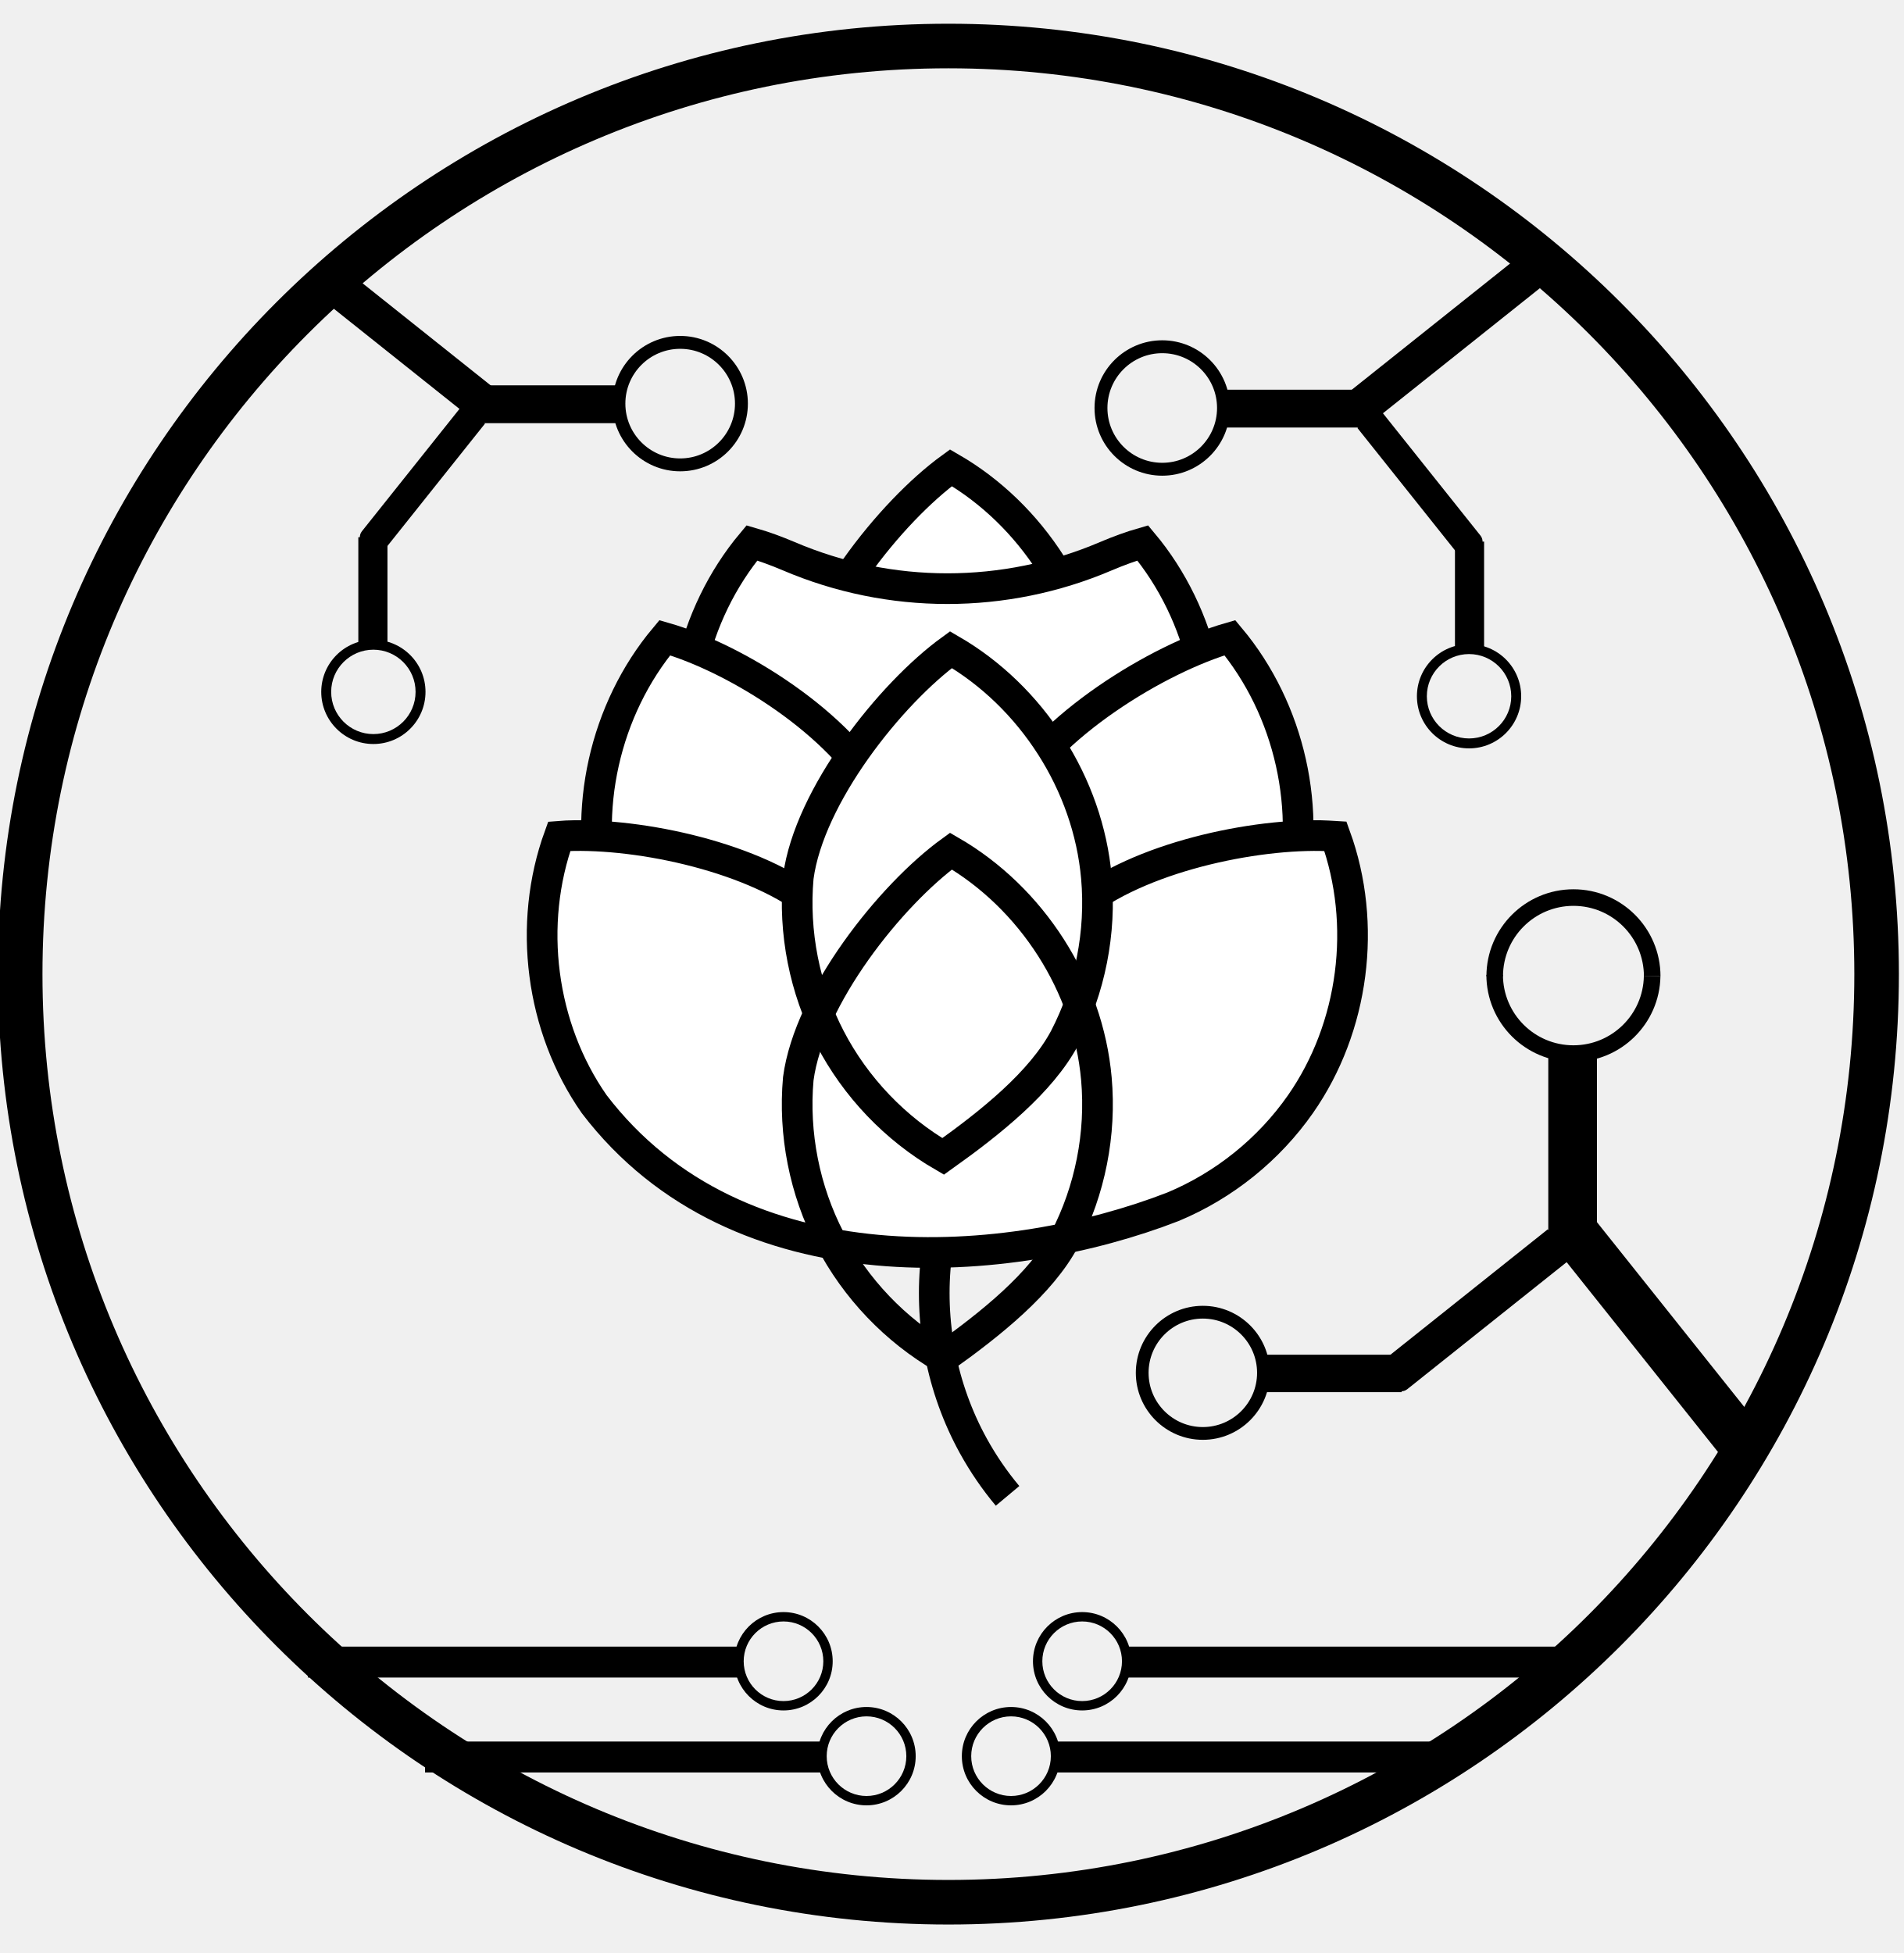
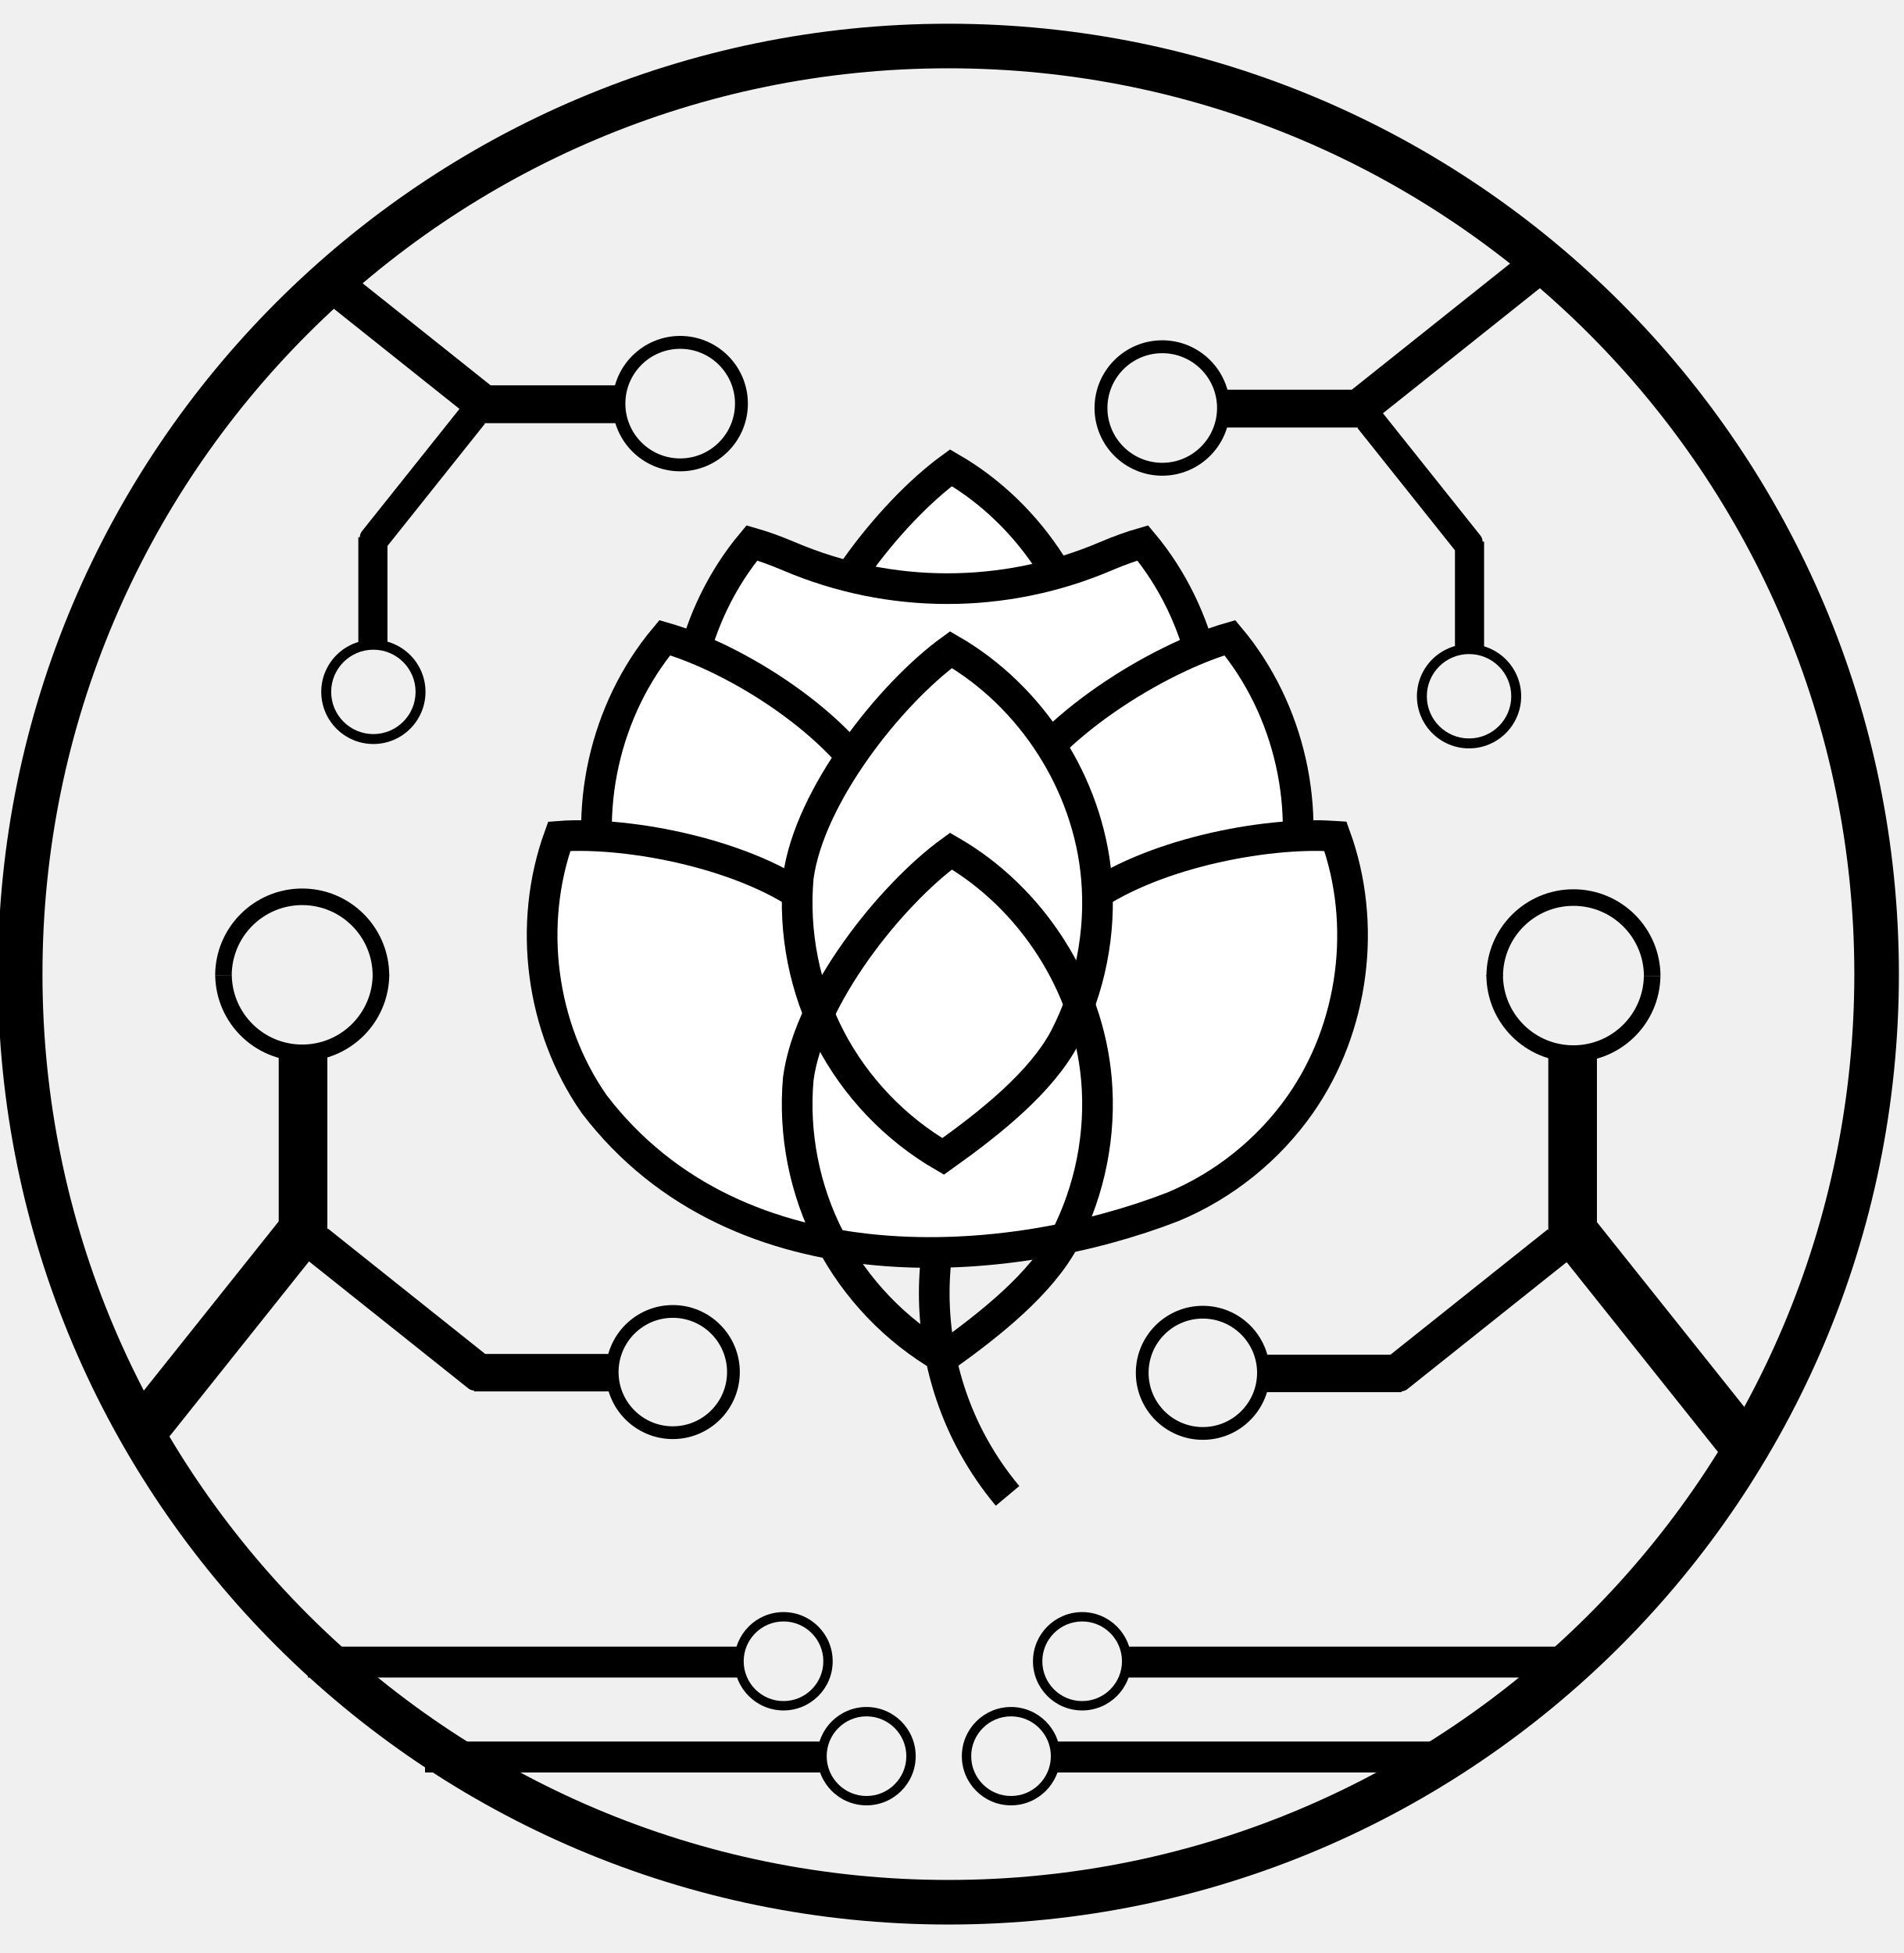
<svg xmlns="http://www.w3.org/2000/svg" xml:space="preserve" width="42.249mm" height="43.349mm" version="1.1" style="shape-rendering:geometricPrecision; text-rendering:geometricPrecision; image-rendering:optimizeQuality; fill-rule:evenodd; clip-rule:evenodd" viewBox="0 0 4225 4335" id="svg10">
  <defs id="defs4">
    <style type="text/css" id="style2">
   
    .fil0 {fill:#1D1819}
   
  </style>
    <clipPath id="_clip1">
      <path d="m 328.068,496.814 c 10.613,0 19.23,8.617 19.23,19.231 0,10.613 -8.617,19.23 -19.23,19.23 -10.614,0 -19.231,-8.617 -19.231,-19.23 0,-10.614 8.617,-19.231 19.231,-19.231 z m 0,3.662 c 8.592,0 15.568,6.976 15.568,15.569 0,8.592 -6.976,15.568 -15.568,15.568 -8.593,0 -15.569,-6.976 -15.569,-15.568 0,-8.593 6.976,-15.569 15.569,-15.569 z" id="path174" />
    </clipPath>
  </defs>
-   <g id="g1267">
+   <g id="g1219">
    <g transform="matrix(8.054709,0,0,8.054709,-2009.979,-2032.677)" id="Ebene4" style="clip-rule:evenodd;fill:#000000;fill-opacity:1;fill-rule:evenodd;image-rendering:optimizeQuality;shape-rendering:geometricPrecision;text-rendering:geometricPrecision">
      <g style="fill:#000000;fill-opacity:1" transform="translate(0,1)" id="g118">
        <g style="fill:#000000;fill-opacity:1" transform="matrix(0,0.704735,-0.704735,0,829.105,477.958)" id="g112">
          <path d="m 328.068,496.814 c 10.613,0 19.23,8.617 19.23,19.231 0,10.613 -8.617,19.23 -19.23,19.23 -10.614,0 -19.231,-8.617 -19.231,-19.23 0,-10.614 8.617,-19.231 19.231,-19.231 z m 0,3.662 c 8.592,0 15.568,6.976 15.568,15.569 0,8.592 -6.976,15.568 -15.568,15.568 -8.593,0 -15.569,-6.976 -15.569,-15.568 0,-8.593 6.976,-15.569 15.569,-15.569 z" style="fill:#000000;fill-opacity:1" id="path110" />
        </g>
        <g style="fill:#000000;fill-opacity:1" transform="matrix(0,0.63567,-2.30262,0,1710.18,493.902)" id="g116">
          <rect x="332.281" y="545.653" width="13.406" height="51.841" style="fill:#000000;fill-opacity:1" id="rect114" />
        </g>
      </g>
      <g style="fill:#000000;fill-opacity:1" transform="matrix(-1,0,0,1,1013.15,1)" id="g131">
        <g style="fill:#000000;fill-opacity:1" id="Ebene41">
          <g style="fill:#000000;fill-opacity:1" id="g128">
            <g style="fill:#000000;fill-opacity:1" transform="matrix(0,0.704735,-0.704735,0,829.105,477.958)" id="g122">
              <path d="m 328.068,496.814 c 10.613,0 19.23,8.617 19.23,19.231 0,10.613 -8.617,19.23 -19.23,19.23 -10.614,0 -19.231,-8.617 -19.231,-19.23 0,-10.614 8.617,-19.231 19.231,-19.231 z m 0,3.662 c 8.592,0 15.568,6.976 15.568,15.569 0,8.592 -6.976,15.568 -15.568,15.568 -8.593,0 -15.569,-6.976 -15.569,-15.568 0,-8.593 6.976,-15.569 15.569,-15.569 z" style="fill:#000000;fill-opacity:1" id="path120" />
            </g>
            <g style="fill:#000000;fill-opacity:1" transform="matrix(0,0.63567,-2.30262,0,1710.18,493.902)" id="g126">
              <rect x="332.281" y="545.653" width="13.406" height="51.841" style="fill:#000000;fill-opacity:1" id="rect124" />
            </g>
          </g>
        </g>
      </g>
    </g>
    <g id="Ebene42" transform="matrix(8.054709,0,0,8.054709,-1825.765,-1822.006)" style="clip-rule:evenodd;fill:#000000;fill-opacity:1;fill-rule:evenodd;stroke:none;stroke-opacity:1;image-rendering:optimizeQuality;shape-rendering:geometricPrecision;text-rendering:geometricPrecision">
      <g style="fill:#000000;fill-opacity:1;stroke:none;stroke-opacity:1" transform="translate(0,1)" id="g142">
        <g style="fill:#000000;fill-opacity:1;stroke:none;stroke-opacity:1" transform="matrix(0,0.704735,-0.704735,0,829.105,477.958)" id="g136">
          <path d="m 328.068,496.814 c 10.613,0 19.23,8.617 19.23,19.231 0,10.613 -8.617,19.23 -19.23,19.23 -10.614,0 -19.231,-8.617 -19.231,-19.23 0,-10.614 8.617,-19.231 19.231,-19.231 z m 0,3.662 c 8.592,0 15.568,6.976 15.568,15.569 0,8.592 -6.976,15.568 -15.568,15.568 -8.593,0 -15.569,-6.976 -15.569,-15.568 0,-8.593 6.976,-15.569 15.569,-15.569 z" style="fill:#000000;fill-opacity:1;stroke:none;stroke-opacity:1" id="path134" />
        </g>
        <g style="fill:#000000;fill-opacity:1;stroke:none;stroke-opacity:1" transform="matrix(0,0.63567,-2.12105,0,1611.1,493.902)" id="g140">
          <rect x="332.281" y="545.653" width="13.406" height="51.841" style="fill:#000000;fill-opacity:1;stroke:none;stroke-opacity:1" id="rect138" />
        </g>
      </g>
      <g style="fill:#000000;fill-opacity:1;stroke:none;stroke-opacity:1" transform="matrix(-1,0,0,1,970.681,1)" id="g152">
        <g style="fill:#000000;fill-opacity:1;stroke:none;stroke-opacity:1" transform="matrix(0,0.704735,-0.704735,0,829.105,477.958)" id="g146">
          <path d="m 328.068,496.814 c 10.613,0 19.23,8.617 19.23,19.231 0,10.613 -8.617,19.23 -19.23,19.23 -10.614,0 -19.231,-8.617 -19.231,-19.23 0,-10.614 8.617,-19.231 19.231,-19.231 z m 0,3.662 c 8.592,0 15.568,6.976 15.568,15.569 0,8.592 -6.976,15.568 -15.568,15.568 -8.593,0 -15.569,-6.976 -15.569,-15.568 0,-8.593 6.976,-15.569 15.569,-15.569 z" style="fill:#000000;fill-opacity:1;stroke:none;stroke-opacity:1" id="path144" />
        </g>
        <g style="fill:#000000;fill-opacity:1;stroke:none;stroke-opacity:1" transform="matrix(0,0.63567,-2.12105,0,1611.1,493.902)" id="g150">
          <rect x="332.281" y="545.653" width="13.406" height="51.841" style="fill:#000000;fill-opacity:1;stroke:none;stroke-opacity:1" id="rect148" />
        </g>
      </g>
    </g>
    <g style="clip-rule:evenodd;fill:#000000;fill-opacity:0;fill-rule:evenodd;image-rendering:optimizeQuality;shape-rendering:geometricPrecision;text-rendering:geometricPrecision" transform="matrix(8.054709,0,0,8.054709,-2009.979,-2024.622)" id="g194">
      <g style="fill:#000000;fill-opacity:0" id="Ebene3">
        <g style="fill:#000000;fill-opacity:0" transform="matrix(1.24702,0,0,1.24702,-76.2895,-122.724)" id="g157">
          <path d="m 308.884,514.703 c -0.031,0.447 -0.047,0.894 -0.047,1.342 0,10.613 8.617,19.23 19.231,19.23 10.613,0 19.23,-8.617 19.23,-19.23 0,-0.336 -0.009,-0.672 -0.027,-1.007 l -3.656,0.192 c 0.014,0.271 0.021,0.543 0.021,0.815 0,8.592 -6.976,15.568 -15.568,15.568 -8.593,0 -15.569,-6.976 -15.569,-15.568 0,-0.363 0.013,-0.725 0.038,-1.086 z" style="fill:#000000;fill-opacity:0" id="path155" />
        </g>
        <g style="fill:#000000;fill-opacity:0" transform="matrix(1.24702,0,0,1.24702,-76.2895,-123.107)" id="g161">
          <path d="m 347.298,516.045 c 0,-10.621 -8.61,-19.231 -19.23,-19.231 -10.621,0 -19.231,8.61 -19.231,19.231 h 3.662 c 0,-8.599 6.97,-15.569 15.569,-15.569 8.598,0 15.568,6.97 15.568,15.569 z" style="fill:#000000;fill-opacity:0" id="path159" />
        </g>
        <g style="fill:#000000;fill-opacity:0" transform="matrix(0.99959,0,0,0.940093,-5.80677,30.2535)" id="g165">
          <rect x="332.281" y="545.653" width="13.406" height="51.841" style="fill:#000000;fill-opacity:0" id="rect163" />
        </g>
        <g style="fill:#000000;fill-opacity:0" transform="matrix(-0.781939,-0.623355,0.942581,-1.18238,37.4396,1504.89)" id="g169">
          <path d="m 345.687,545.653 h -13.406 c 0,0 0,41.121 0,50.116 0,0.457 0.275,0.896 0.764,1.219 0.489,0.323 1.152,0.505 1.844,0.505 2.166,0 5.257,0 7.577,0 0.855,0 1.674,-0.224 2.278,-0.624 0.604,-0.399 0.943,-0.941 0.943,-1.506 0,-9.757 0,-49.71 0,-49.71 z" style="fill:#000000;fill-opacity:0" id="path167" />
        </g>
      </g>
      <g style="fill:#000000;fill-opacity:0" id="Ebene31" transform="matrix(0,0.769912,-0.769912,0,835.897,373.224)">
        <g style="fill:#000000;fill-opacity:0" transform="matrix(1.24702,0,0,1.24702,-76.2895,-122.724)" id="g183">
          <path d="m 328.068,496.814 c 10.613,0 19.23,8.617 19.23,19.231 0,10.613 -8.617,19.23 -19.23,19.23 -10.614,0 -19.231,-8.617 -19.231,-19.23 0,-10.614 8.617,-19.231 19.231,-19.231 z m 0,3.662 c 8.592,0 15.568,6.976 15.568,15.569 0,8.592 -6.976,15.568 -15.568,15.568 -8.593,0 -15.569,-6.976 -15.569,-15.568 0,-8.593 6.976,-15.569 15.569,-15.569 z" style="fill:#000000;fill-opacity:0" id="path172" />
          <clipPath id="clipPath1251">
            <path d="m 328.068,496.814 c 10.613,0 19.23,8.617 19.23,19.231 0,10.613 -8.617,19.23 -19.23,19.23 -10.614,0 -19.231,-8.617 -19.231,-19.23 0,-10.614 8.617,-19.231 19.231,-19.231 z m 0,3.662 c 8.592,0 15.568,6.976 15.568,15.569 0,8.592 -6.976,15.568 -15.568,15.568 -8.593,0 -15.569,-6.976 -15.569,-15.568 0,-8.593 6.976,-15.569 15.569,-15.569 z" id="path1249" />
          </clipPath>
          <g style="fill:#000000;fill-opacity:0" clip-path="url(#_clip1)" id="g181">
            <g style="fill:#000000;fill-opacity:0" transform="matrix(0,-1.04156,1.04156,0,-378.597,925.656)" id="g179">
              <path d="m 469.2,306.9 c 144.549,0 261.904,117.355 261.904,261.904 0,144.549 -117.355,261.904 -261.904,261.904 -144.548,0 -261.903,-117.355 -261.903,-261.904 C 207.297,424.255 324.652,306.9 469.2,306.9 Z m 0,24.714 c 130.909,0 237.191,106.281 237.191,237.19 0,130.909 -106.282,237.191 -237.191,237.191 -130.908,0 -237.19,-106.282 -237.19,-237.191 0,-130.909 106.282,-237.19 237.19,-237.19 z" style="fill:#000000;fill-opacity:0" id="path177" />
            </g>
          </g>
        </g>
        <g style="fill:#000000;fill-opacity:0" transform="matrix(0.99959,0,0,0.940093,-5.80677,30.2535)" id="g187">
          <rect x="332.281" y="545.653" width="13.406" height="51.841" style="fill:#000000;fill-opacity:0" id="rect185" />
        </g>
        <g style="fill:#000000;fill-opacity:0" transform="matrix(-0.781939,-0.623355,0.942581,-1.18238,37.4396,1504.89)" id="g191">
          <path d="m 345.687,545.653 h -13.406 c 0,0 0,39.657 0,49.6 0,0.594 0.357,1.164 0.992,1.584 0.635,0.42 1.497,0.656 2.395,0.656 1.772,0 3.958,0 5.836,0 1.109,0 2.173,-0.291 2.958,-0.81 0.785,-0.519 1.225,-1.223 1.225,-1.957 0,-10.739 0,-49.073 0,-49.073 z" style="fill:#000000;fill-opacity:0" id="path189" />
        </g>
      </g>
    </g>
    <g transform="matrix(0,6.266048,6.266048,0,-683.8356,-1179.844)" id="g222" style="clip-rule:evenodd;fill:#000000;fill-opacity:1;fill-rule:evenodd;image-rendering:optimizeQuality;shape-rendering:geometricPrecision;text-rendering:geometricPrecision">
      <g style="fill:#000000;fill-opacity:1" id="Ebene32">
        <g style="fill:#000000;fill-opacity:1" transform="matrix(1.24702,0,0,1.24702,-76.2895,-122.724)" id="g198">
          <path d="m 328.068,496.814 c 10.613,0 19.23,8.617 19.23,19.231 0,10.613 -8.617,19.23 -19.23,19.23 -10.614,0 -19.231,-8.617 -19.231,-19.23 0,-10.614 8.617,-19.231 19.231,-19.231 z m 0,3.662 c 8.592,0 15.568,6.976 15.568,15.569 0,8.592 -6.976,15.568 -15.568,15.568 -8.593,0 -15.569,-6.976 -15.569,-15.568 0,-8.593 6.976,-15.569 15.569,-15.569 z" style="fill:#000000;fill-opacity:1" id="path196" />
        </g>
        <g style="fill:#000000;fill-opacity:1" transform="matrix(0.99959,0,0,0.940093,-5.80677,30.2535)" id="g202">
          <rect x="332.281" y="545.653" width="13.406" height="51.841" style="fill:#000000;fill-opacity:1" id="rect200" />
        </g>
        <g style="fill:#000000;fill-opacity:1" transform="matrix(-0.781939,-0.623355,0.988888,-1.24047,9.77151,1539.6)" id="g206">
          <path d="m 345.687,545.653 h -13.406 c 0,0 0,40 0,49.727 0,0.561 0.353,1.098 0.982,1.494 0.628,0.396 1.481,0.619 2.37,0.619 1.792,0 4.015,0 5.914,0 1.098,0 2.151,-0.275 2.928,-0.764 0.776,-0.49 1.212,-1.154 1.212,-1.846 0,-10.518 0,-49.23 0,-49.23 z" style="fill:#000000;fill-opacity:1" id="path204" />
        </g>
      </g>
      <g style="fill:#000000;fill-opacity:1" id="Ebene33" transform="matrix(0,0.769912,-0.769912,0,835.897,373.224)">
        <g style="fill:#000000;fill-opacity:1" transform="matrix(1.24702,0,0,1.24702,-76.2895,-122.724)" id="g211">
          <path d="m 328.068,496.814 c 10.613,0 19.23,8.617 19.23,19.231 0,10.613 -8.617,19.23 -19.23,19.23 -10.614,0 -19.231,-8.617 -19.231,-19.23 0,-10.614 8.617,-19.231 19.231,-19.231 z m 0,3.662 c 8.592,0 15.568,6.976 15.568,15.569 0,8.592 -6.976,15.568 -15.568,15.568 -8.593,0 -15.569,-6.976 -15.569,-15.568 0,-8.593 6.976,-15.569 15.569,-15.569 z" style="fill:#000000;fill-opacity:1" id="path209" />
        </g>
        <g style="fill:#000000;fill-opacity:1" transform="matrix(0.99959,0,0,0.940093,-5.80677,30.2535)" id="g215">
          <rect x="332.281" y="545.653" width="13.406" height="51.841" style="fill:#000000;fill-opacity:1" id="rect213" />
        </g>
        <g style="fill:#000000;fill-opacity:1" transform="matrix(-0.781939,-0.623355,0.942581,-1.18238,37.4396,1504.89)" id="g219">
          <path d="m 345.687,545.653 h -13.406 c 0,0 0,38.069 0,48.961 0,1.59 1.949,2.879 4.354,2.879 1.172,0 2.454,0 3.675,0 1.426,0 2.794,-0.375 3.802,-1.042 1.009,-0.667 1.575,-1.571 1.575,-2.514 0,-11.705 0,-48.284 0,-48.284 z" style="fill:#000000;fill-opacity:1" id="path217" />
        </g>
      </g>
    </g>
    <g style="clip-rule:evenodd;display:inline;fill:#000000;fill-opacity:1;fill-rule:evenodd;image-rendering:optimizeQuality;shape-rendering:geometricPrecision;text-rendering:geometricPrecision" transform="matrix(0,6.266048,-6.266048,0,4772.916,-1189.542)" id="g250">
      <g style="fill:#000000;fill-opacity:1" id="Ebene34">
        <g style="fill:#000000;fill-opacity:1" transform="matrix(1.24702,0,0,1.24702,-76.2895,-122.724)" id="g226">
          <path d="m 328.068,496.814 c 10.613,0 19.23,8.617 19.23,19.231 0,10.613 -8.617,19.23 -19.23,19.23 -10.614,0 -19.231,-8.617 -19.231,-19.23 0,-10.614 8.617,-19.231 19.231,-19.231 z m 0,3.662 c 8.592,0 15.568,6.976 15.568,15.569 0,8.592 -6.976,15.568 -15.568,15.568 -8.593,0 -15.569,-6.976 -15.569,-15.568 0,-8.593 6.976,-15.569 15.569,-15.569 z" style="fill:#000000;fill-opacity:1" id="path224" />
        </g>
        <g style="fill:#000000;fill-opacity:1" transform="matrix(0.99959,0,0,0.940093,-5.80677,30.2535)" id="g230">
          <rect x="332.281" y="545.653" width="13.406" height="51.841" style="fill:#000000;fill-opacity:1" id="rect228" />
        </g>
        <g style="fill:#000000;fill-opacity:1" transform="matrix(-0.781939,-0.623355,0.942581,-1.18238,37.4396,1504.89)" id="g234">
          <path d="m 345.687,545.653 h -13.406 c 0,0 0,39.719 0,49.623 0,0.588 0.353,1.152 0.982,1.568 0.628,0.416 1.481,0.649 2.37,0.649 1.792,0 4.015,0 5.914,0 2.287,0 4.14,-1.226 4.14,-2.738 0,-10.7 0,-49.102 0,-49.102 z" style="fill:#000000;fill-opacity:1" id="path232" />
        </g>
      </g>
      <g style="fill:#000000;fill-opacity:1" id="Ebene35" transform="matrix(0,0.769912,-0.769912,0,835.897,373.224)">
        <g style="fill:#000000;fill-opacity:1" transform="matrix(1.24702,0,0,1.24702,-76.2895,-122.724)" id="g239">
          <path d="m 328.068,496.814 c 10.613,0 19.23,8.617 19.23,19.231 0,10.613 -8.617,19.23 -19.23,19.23 -10.614,0 -19.231,-8.617 -19.231,-19.23 0,-10.614 8.617,-19.231 19.231,-19.231 z m 0,3.662 c 8.592,0 15.568,6.976 15.568,15.569 0,8.592 -6.976,15.568 -15.568,15.568 -8.593,0 -15.569,-6.976 -15.569,-15.568 0,-8.593 6.976,-15.569 15.569,-15.569 z" style="fill:#000000;fill-opacity:1" id="path237" />
        </g>
        <g style="fill:#000000;fill-opacity:1" transform="matrix(0.99959,0,0,0.940093,-5.80677,30.2535)" id="g243">
          <rect x="332.281" y="545.653" width="13.406" height="51.841" style="fill:#000000;fill-opacity:1" id="rect241" />
        </g>
        <g style="fill:#000000;fill-opacity:1" transform="matrix(-0.781939,-0.623355,0.942581,-1.18238,37.4396,1504.89)" id="g247">
          <path d="m 345.687,545.653 h -13.406 c 0,0 0,38.069 0,48.961 0,1.59 1.949,2.879 4.354,2.879 1.172,0 2.454,0 3.675,0 1.426,0 2.794,-0.375 3.802,-1.042 1.009,-0.667 1.575,-1.571 1.575,-2.514 0,-11.705 0,-48.284 0,-48.284 z" style="fill:#000000;fill-opacity:1" id="path245" />
        </g>
      </g>
    </g>
    <g transform="matrix(8.054709,0,0,8.054709,-2009.979,-2032.677)" id="g284" style="clip-rule:evenodd;fill:#000000;fill-opacity:1;fill-rule:evenodd;image-rendering:optimizeQuality;shape-rendering:geometricPrecision;text-rendering:geometricPrecision">
      <g style="fill:#000000;fill-opacity:1" id="g282">
        <g style="fill:#000000;fill-opacity:1" id="Ebene36" transform="matrix(-1,0,0,1,1015.9,1.20749)">
          <g style="fill:#000000;fill-opacity:1" transform="matrix(1.24702,0,0,1.24702,-76.2895,-123.724)" id="g254">
            <path d="m 308.84,516.38 c 0.183,10.488 8.738,18.895 19.228,18.895 10.62,0 19.23,-8.61 19.23,-19.23 h -3.662 c 0,8.598 -6.97,15.568 -15.568,15.568 -8.493,0 -15.418,-6.806 -15.566,-15.297 z" style="fill:#000000;fill-opacity:1" id="path252" />
          </g>
          <g style="fill:#000000;fill-opacity:1" transform="matrix(1.24702,0,0,1.24702,-76.3014,-123.324)" id="g258">
            <path d="m 347.298,516.045 c 0,-10.621 -8.61,-19.231 -19.23,-19.231 -10.621,0 -19.231,8.61 -19.231,19.231 h 3.662 c 0,-8.599 6.97,-15.569 15.569,-15.569 8.598,0 15.568,6.97 15.568,15.569 z" style="fill:#000000;fill-opacity:1" id="path256" />
          </g>
          <g style="fill:#000000;fill-opacity:1" transform="matrix(0.99959,0,0,0.964531,-5.80677,15.6523)" id="g262">
            <rect x="332.281" y="545.653" width="13.406" height="51.841" style="fill:#000000;fill-opacity:1" id="rect260" />
          </g>
          <g style="fill:#000000;fill-opacity:1" transform="matrix(-0.781939,-0.623355,0.942581,-1.18238,37.4396,1504.89)" id="g266">
            <path d="m 345.687,545.653 h -13.406 c 0,0 0,41.121 0,50.116 0,0.457 0.275,0.896 0.764,1.219 0.489,0.323 1.152,0.505 1.844,0.505 2.166,0 5.257,0 7.577,0 0.855,0 1.674,-0.224 2.278,-0.624 0.604,-0.399 0.943,-0.941 0.943,-1.506 0,-9.757 0,-49.71 0,-49.71 z" style="fill:#000000;fill-opacity:1" id="path264" />
          </g>
        </g>
        <g style="fill:#000000;fill-opacity:1" id="Ebene37" transform="matrix(0,0.769912,0.769912,0,180.006,374.431)">
          <g style="fill:#000000;fill-opacity:1" transform="matrix(1.24702,0,0,1.24702,-76.2895,-122.724)" id="g271">
            <path d="m 328.068,496.814 c 10.613,0 19.23,8.617 19.23,19.231 0,10.613 -8.617,19.23 -19.23,19.23 -10.614,0 -19.231,-8.617 -19.231,-19.23 0,-10.614 8.617,-19.231 19.231,-19.231 z m 0,3.662 c 8.592,0 15.568,6.976 15.568,15.569 0,8.592 -6.976,15.568 -15.568,15.568 -8.593,0 -15.569,-6.976 -15.569,-15.568 0,-8.593 6.976,-15.569 15.569,-15.569 z" style="fill:#000000;fill-opacity:1" id="path269" />
          </g>
          <g style="fill:#000000;fill-opacity:1" transform="matrix(0.99959,0,0,0.940093,-5.80677,30.2535)" id="g275">
            <rect x="332.281" y="545.653" width="13.406" height="51.841" style="fill:#000000;fill-opacity:1" id="rect273" />
          </g>
          <g style="fill:#000000;fill-opacity:1" transform="matrix(-0.781939,-0.623355,0.942581,-1.18238,37.4396,1504.89)" id="g279">
            <path d="m 345.687,545.653 h -13.406 c 0,0 0,39.657 0,49.6 0,0.594 0.357,1.164 0.992,1.584 0.635,0.42 1.497,0.656 2.395,0.656 1.772,0 3.958,0 5.836,0 1.109,0 2.173,-0.291 2.958,-0.81 0.785,-0.519 1.225,-1.223 1.225,-1.957 0,-10.739 0,-49.073 0,-49.073 z" style="fill:#000000;fill-opacity:1" id="path277" />
          </g>
        </g>
      </g>
    </g>
    <path style="clip-rule:evenodd;fill:#b1b8e2;fill-rule:evenodd;stroke-width:8.055;image-rendering:optimizeQuality;shape-rendering:geometricPrecision;text-rendering:geometricPrecision" d="M 1972.084,248.692 Z" id="circle34" />
    <path style="clip-rule:evenodd;fill:none;fill-rule:evenodd;stroke-width:8.055;image-rendering:optimizeQuality;shape-rendering:geometricPrecision;text-rendering:geometricPrecision" d="m 307.474,2255.756 c 33.854,432.119 230.131,849.595 541.301,1151.34 311.178,301.746 734.485,485.079 1167.45,505.626 466.174,22.118 938.591,-145.846 1286.168,-457.282 347.577,-311.443 566.198,-762.66 595.187,-1228.456" id="path8601" />
    <path style="clip-rule:evenodd;display:inline;fill:#ffffff;fill-opacity:1;fill-rule:nonzero;stroke:#000000;stroke-width:68.062px;stroke-opacity:1;image-rendering:optimizeQuality;shape-rendering:geometricPrecision;text-rendering:geometricPrecision" d="m 1771.715,1543.534 c -10.882,122.335 13.87,247.61 70.43,356.622 56.56,109.004 144.743,201.384 251.025,262.93 h 18.695 c 106.878,-76.109 198.814,-164.96 251.025,-262.93 56.568,-109.012 81.32,-234.287 70.454,-356.622 -18.397,-206.917 -143.116,-401.302 -322.784,-505.256 -134.884,98.05 -314.802,324.903 -338.846,505.256 z" id="path290" />
    <path style="clip-rule:evenodd;display:inline;fill:#ffffff;fill-opacity:1;fill-rule:nonzero;stroke:#000000;stroke-width:68.062px;stroke-opacity:1;image-rendering:optimizeQuality;shape-rendering:geometricPrecision;text-rendering:geometricPrecision" d="m 1668.792,1205.092 c -133.281,159.145 -183.994,384.476 -130.502,585.207 31.623,118.67 97.736,227.916 188.166,311 82.577,74.208 199.362,126.266 325.821,161.231 l 17.567,-6.404 c 11.502,-13.758 22.368,-28.063 32.678,-42.73 10.31,14.659 21.16,28.973 32.67,42.73 l 17.576,6.404 c 126.467,-34.966 243.252,-87.023 325.821,-161.231 90.438,-83.084 156.551,-192.33 188.174,-311 53.483,-200.731 2.787,-426.062 -130.511,-585.207 -25.525,7.33 -53.25,17.342 -82.158,29.641 -224.581,95.835 -478.555,95.835 -703.136,0 -28.908,-12.3 -56.633,-22.311 -82.166,-29.641 z" id="path56-7" />
    <path style="clip-rule:evenodd;display:inline;fill:#ffffff;fill-opacity:1;fill-rule:nonzero;stroke:#000000;stroke-width:68.062px;stroke-opacity:1;image-rendering:optimizeQuality;shape-rendering:geometricPrecision;text-rendering:geometricPrecision" d="m 1475.342,1415.513 c -133.289,159.137 -184.002,384.451 -130.51,585.183 31.623,118.678 97.728,227.932 188.166,311.025 82.577,74.2 199.346,126.258 325.805,161.223 l 17.575,-6.396 c 78.823,-94.183 130.1,-211.154 145.968,-332.933 15.86,-121.787 -17.945,-253.425 -69.994,-364.661 -84.284,-161.247 -316.736,-307.432 -477.009,-353.44 z m 1254.368,0 c -160.281,46 -406.948,197.646 -491.233,358.902 -52.05,111.227 -71.639,237.421 -55.771,359.2 15.86,121.787 67.136,238.758 145.959,332.933 l 17.559,6.404 c 126.467,-34.965 243.252,-87.023 325.821,-161.223 90.438,-83.093 156.551,-192.355 188.174,-311.025 53.491,-200.731 2.787,-426.046 -130.51,-585.191 z" id="path56-5" />
    <path style="clip-rule:evenodd;display:inline;fill:#ffffff;fill-opacity:1;fill-rule:nonzero;stroke:#000000;stroke-width:68.062px;stroke-opacity:1;image-rendering:optimizeQuality;shape-rendering:geometricPrecision;text-rendering:geometricPrecision" d="m 1273.7,1854.769 c -11.244,0.185 -22.11,0.604 -32.501,1.458 -70.817,195.133 -41.409,424.209 77.51,594.542 321.109,421.06 926.155,367.142 1284.436,227.9 113.402,-47.152 212.894,-127.2 283.196,-227.9 118.92,-170.333 148.327,-399.409 77.51,-594.542 -10.391,-0.684 -21.24,-0.967 -32.493,-1.458 -168.722,-2.706 -425.893,55.577 -551.844,170.607 -22.167,22.102 -42.658,45.855 -61.369,70.938 -55.497,-84.478 -129.874,-156.543 -217.34,-207.151 -66.129,48.071 -143.019,127.168 -207.119,216.503 -20.507,-28.538 -43.246,-55.473 -68.135,-80.289 -125.952,-115.029 -383.13,-173.321 -551.852,-170.607 z" id="path56-5-3" />
    <path style="clip-rule:evenodd;display:inline;fill:#ffffff;fill-opacity:1;fill-rule:nonzero;stroke:#000000;stroke-width:68.062px;stroke-opacity:1;image-rendering:optimizeQuality;shape-rendering:geometricPrecision;text-rendering:geometricPrecision" d="m 1771.715,1947.293 c -10.882,122.327 13.87,247.61 70.43,356.622 56.56,109.004 144.743,201.384 251.025,262.93 106.878,-76.109 217.509,-164.968 269.728,-262.93 56.56,-109.012 81.312,-234.295 70.447,-356.622 -18.397,-206.917 -143.116,-401.302 -322.784,-505.264 -134.876,98.05 -314.802,324.911 -338.846,505.264 z" id="path56-2" />
    <path style="clip-rule:evenodd;display:inline;fill:none;fill-rule:nonzero;stroke:#000000;stroke-width:68.062px;stroke-opacity:1;image-rendering:optimizeQuality;shape-rendering:geometricPrecision;text-rendering:geometricPrecision" d="m 2078.366,2788.47 c -17.326,144.203 11.728,293.618 81.828,420.818 21.675,39.347 47.16,76.592 75.98,111.05" id="path1101" />
    <path style="clip-rule:evenodd;display:inline;fill:none;fill-opacity:1;fill-rule:evenodd;stroke:#000000;stroke-width:68.062px;stroke-opacity:1;image-rendering:optimizeQuality;shape-rendering:geometricPrecision;text-rendering:geometricPrecision" d="m 1771.715,2394.426 c -10.882,122.335 13.87,247.61 70.43,356.614 56.56,109.012 144.743,201.392 251.025,262.938 106.878,-76.109 217.509,-164.969 269.728,-262.938 56.56,-109.004 81.312,-234.279 70.447,-356.614 -18.397,-206.917 -143.116,-401.31 -322.784,-505.264 -134.876,98.05 -314.802,324.911 -338.846,505.264 z" id="path56-2-1" />
    <g style="clip-rule:evenodd;display:inline;fill:#000000;fill-opacity:1;fill-rule:evenodd;image-rendering:optimizeQuality;shape-rendering:geometricPrecision;text-rendering:geometricPrecision" transform="matrix(8.054709,0,0,8.054709,-1674.392,-2419.323)" id="g302-3">
      <g style="display:inline;fill:#000000;fill-opacity:1" id="Ebene5-6">
        <path d="m 469.2,306.9 c 144.549,0 261.904,117.355 261.904,261.904 0,144.549 -117.355,261.904 -261.904,261.904 -144.548,0 -261.903,-117.355 -261.903,-261.904 C 207.297,424.255 324.652,306.9 469.2,306.9 Z m 0,12.283 c 137.77,0 249.622,111.851 249.622,249.621 0,137.77 -111.852,249.621 -249.622,249.621 -137.769,0 -249.621,-111.851 -249.621,-249.621 0,-137.77 111.852,-249.621 249.621,-249.621 z" style="fill:#000000;fill-opacity:1" id="path299-7" />
      </g>
    </g>
+     <g transform="matrix(-8.054709,0,0,8.054709,6172.8,-2034.351)" id="g284-3" style="clip-rule:evenodd;fill:#000000;fill-opacity:1;fill-rule:evenodd;image-rendering:optimizeQuality;shape-rendering:geometricPrecision;text-rendering:geometricPrecision">
+       <g style="fill:#000000;fill-opacity:1" id="g282-6">
+         <g style="fill:#000000;fill-opacity:1" id="Ebene36-7" transform="matrix(-1,0,0,1,1015.9,1.20749)">
+           <g style="fill:#000000;fill-opacity:1" transform="matrix(1.24702,0,0,1.24702,-76.2895,-123.724)" id="g254-5">
+             <path d="m 308.84,516.38 c 0.183,10.488 8.738,18.895 19.228,18.895 10.62,0 19.23,-8.61 19.23,-19.23 h -3.662 c 0,8.598 -6.97,15.568 -15.568,15.568 -8.493,0 -15.418,-6.806 -15.566,-15.297 z" style="fill:#000000;fill-opacity:1" id="path252-3" />
+           </g>
+           <g style="fill:#000000;fill-opacity:1" transform="matrix(1.24702,0,0,1.24702,-76.3014,-123.324)" id="g258-5">
+             <path d="m 347.298,516.045 c 0,-10.621 -8.61,-19.231 -19.23,-19.231 -10.621,0 -19.231,8.61 -19.231,19.231 h 3.662 c 0,-8.599 6.97,-15.569 15.569,-15.569 8.598,0 15.568,6.97 15.568,15.569 z" style="fill:#000000;fill-opacity:1" id="path256-6" />
+           </g>
+           <g style="fill:#000000;fill-opacity:1" transform="matrix(0.99959,0,0,0.964531,-5.80677,15.6523)" id="g262-2">
+             <rect x="332.281" y="545.653" width="13.406" height="51.841" style="fill:#000000;fill-opacity:1" id="rect260-9" />
+           </g>
+           <g style="fill:#000000;fill-opacity:1" transform="matrix(-0.781939,-0.623355,0.942581,-1.18238,37.4396,1504.89)" id="g266-1">
+             <path d="m 345.687,545.653 h -13.406 c 0,0 0,41.121 0,50.116 0,0.457 0.275,0.896 0.764,1.219 0.489,0.323 1.152,0.505 1.844,0.505 2.166,0 5.257,0 7.577,0 0.855,0 1.674,-0.224 2.278,-0.624 0.604,-0.399 0.943,-0.941 0.943,-1.506 0,-9.757 0,-49.71 0,-49.71 z" style="fill:#000000;fill-opacity:1" id="path264-2" />
+           </g>
+         </g>
+         <g style="fill:#000000;fill-opacity:1" id="Ebene37-7" transform="matrix(0,0.769912,0.769912,0,180.006,374.431)">
+           <g style="fill:#000000;fill-opacity:1" transform="matrix(1.24702,0,0,1.24702,-76.2895,-122.724)" id="g271-0">
+             <path d="m 328.068,496.814 c 10.613,0 19.23,8.617 19.23,19.231 0,10.613 -8.617,19.23 -19.23,19.23 -10.614,0 -19.231,-8.617 -19.231,-19.23 0,-10.614 8.617,-19.231 19.231,-19.231 z m 0,3.662 c 8.592,0 15.568,6.976 15.568,15.569 0,8.592 -6.976,15.568 -15.568,15.568 -8.593,0 -15.569,-6.976 -15.569,-15.568 0,-8.593 6.976,-15.569 15.569,-15.569 z" style="fill:#000000;fill-opacity:1" id="path269-9" />
+           </g>
+           <g style="fill:#000000;fill-opacity:1" transform="matrix(0.99959,0,0,0.940093,-5.80677,30.2535)" id="g275-3">
+             <rect x="332.281" y="545.653" width="13.406" height="51.841" style="fill:#000000;fill-opacity:1" id="rect273-6" />
+           </g>
+           <g style="fill:#000000;fill-opacity:1" transform="matrix(-0.781939,-0.623355,0.942581,-1.18238,37.4396,1504.89)" id="g279-0">
+             <path d="m 345.687,545.653 h -13.406 c 0,0 0,39.657 0,49.6 0,0.594 0.357,1.164 0.992,1.584 0.635,0.42 1.497,0.656 2.395,0.656 1.772,0 3.958,0 5.836,0 1.109,0 2.173,-0.291 2.958,-0.81 0.785,-0.519 1.225,-1.223 1.225,-1.957 0,-10.739 0,-49.073 0,-49.073 z" style="fill:#000000;fill-opacity:1" id="path277-6" />
+           </g>
+         </g>
+       </g>
+     </g>
  </g>
</svg>
